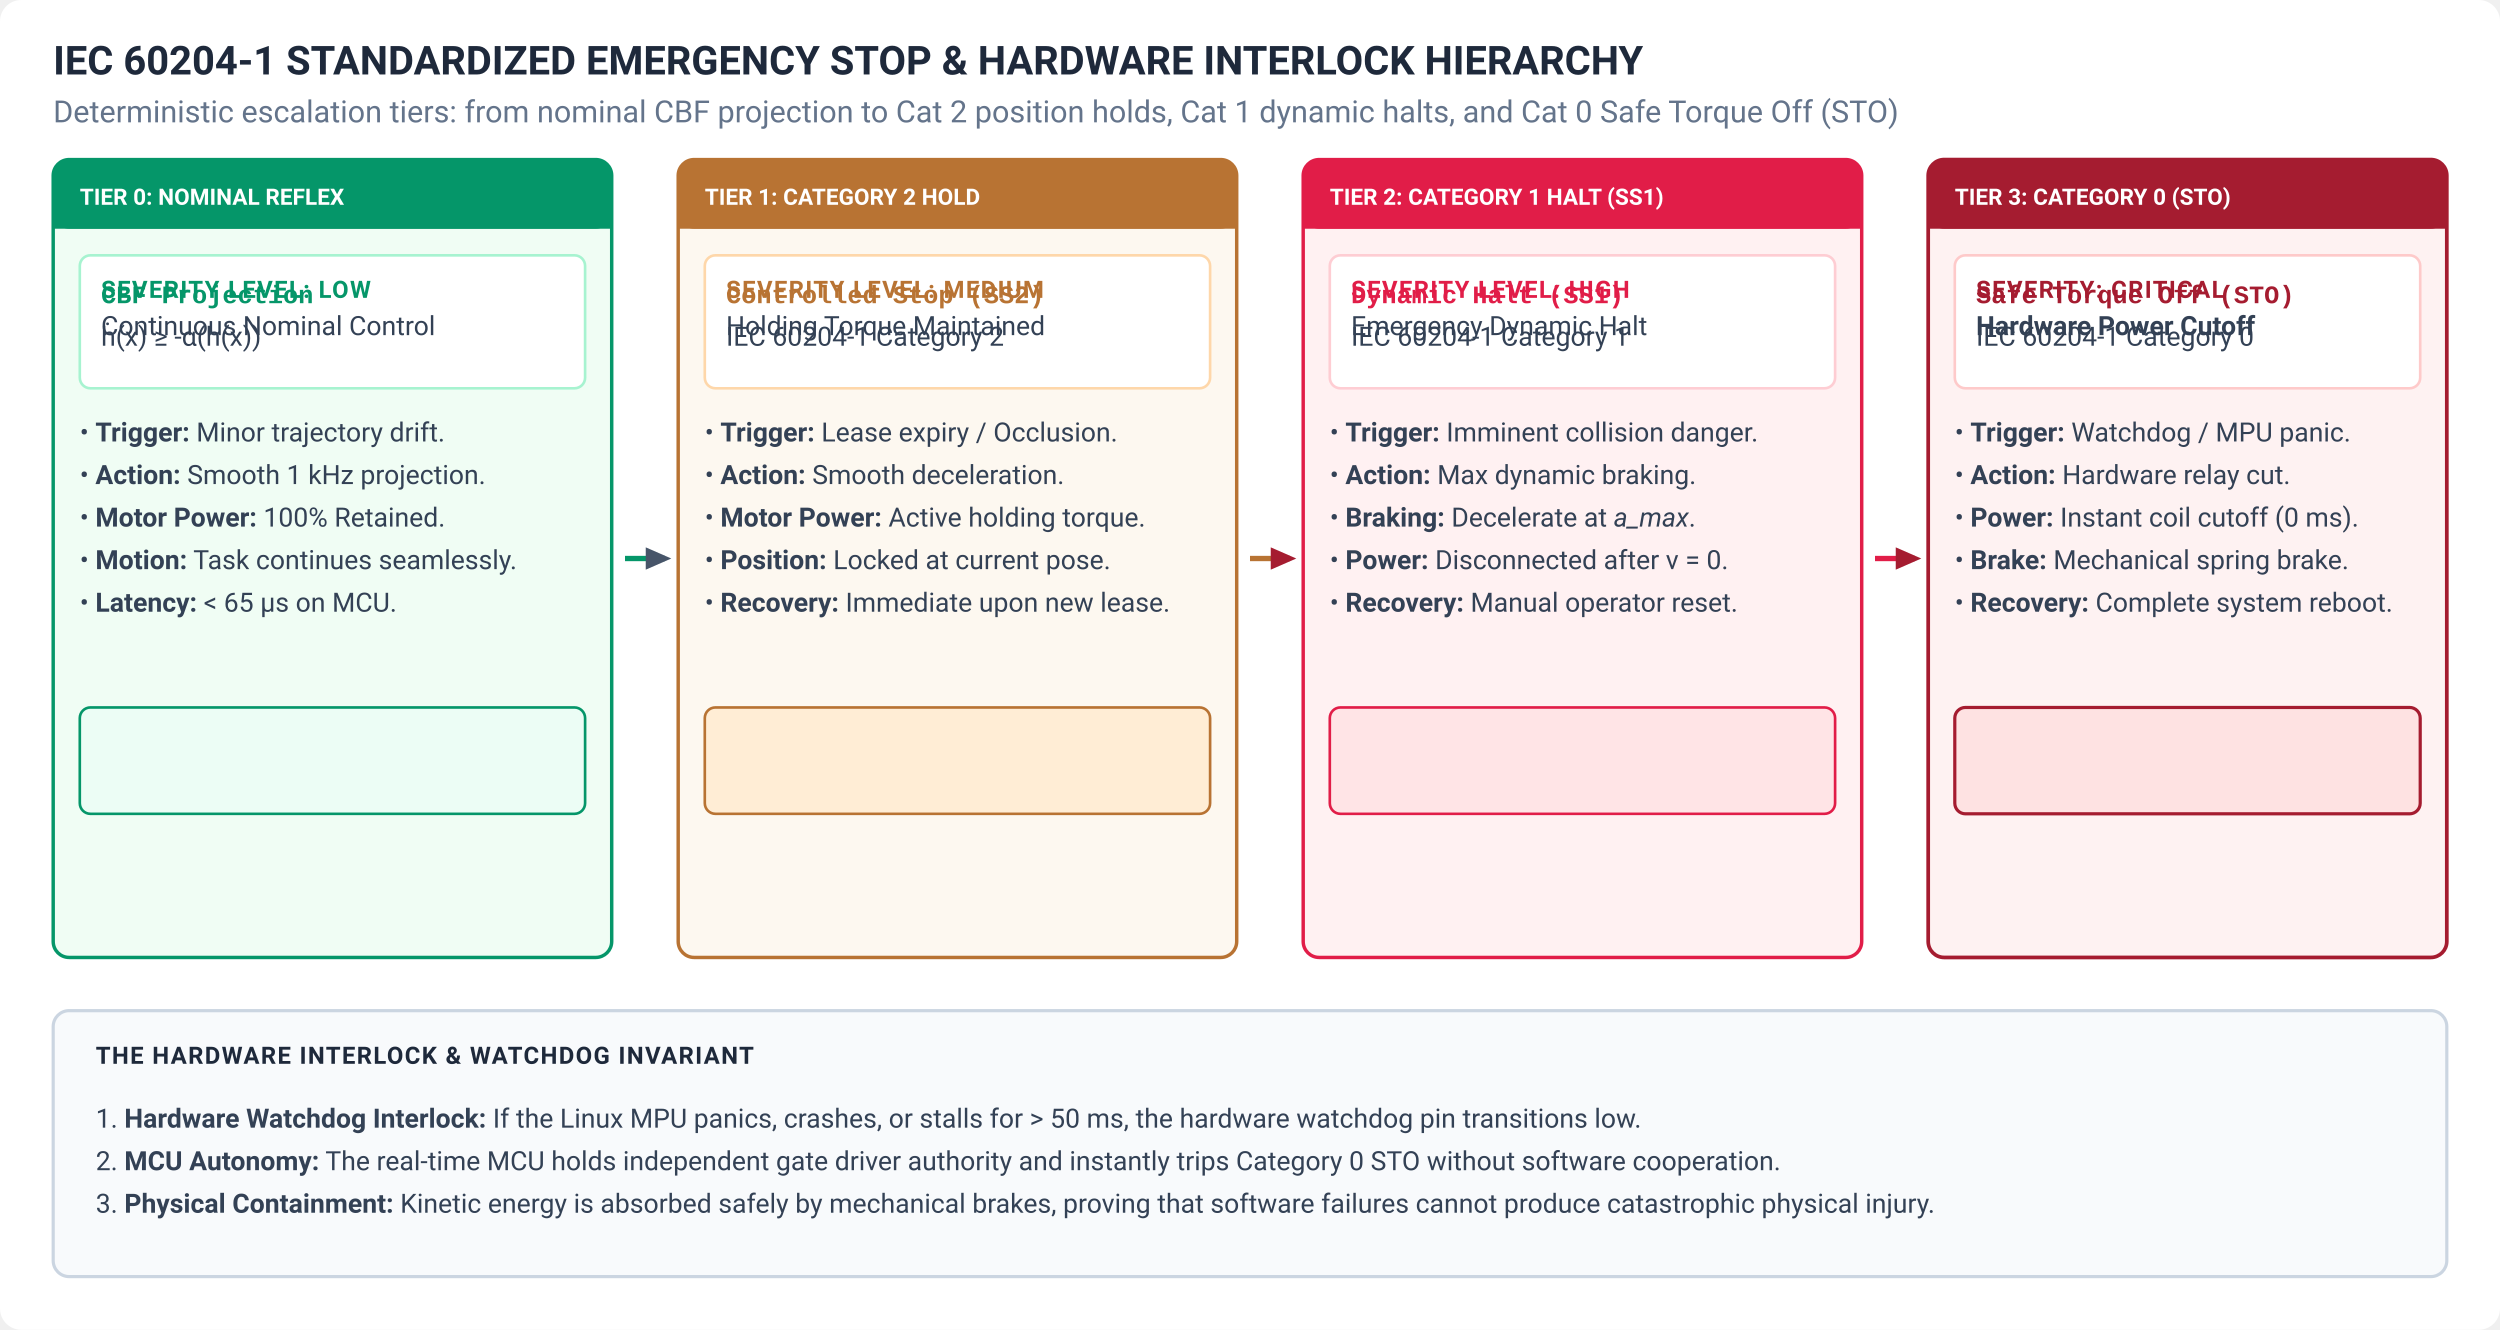
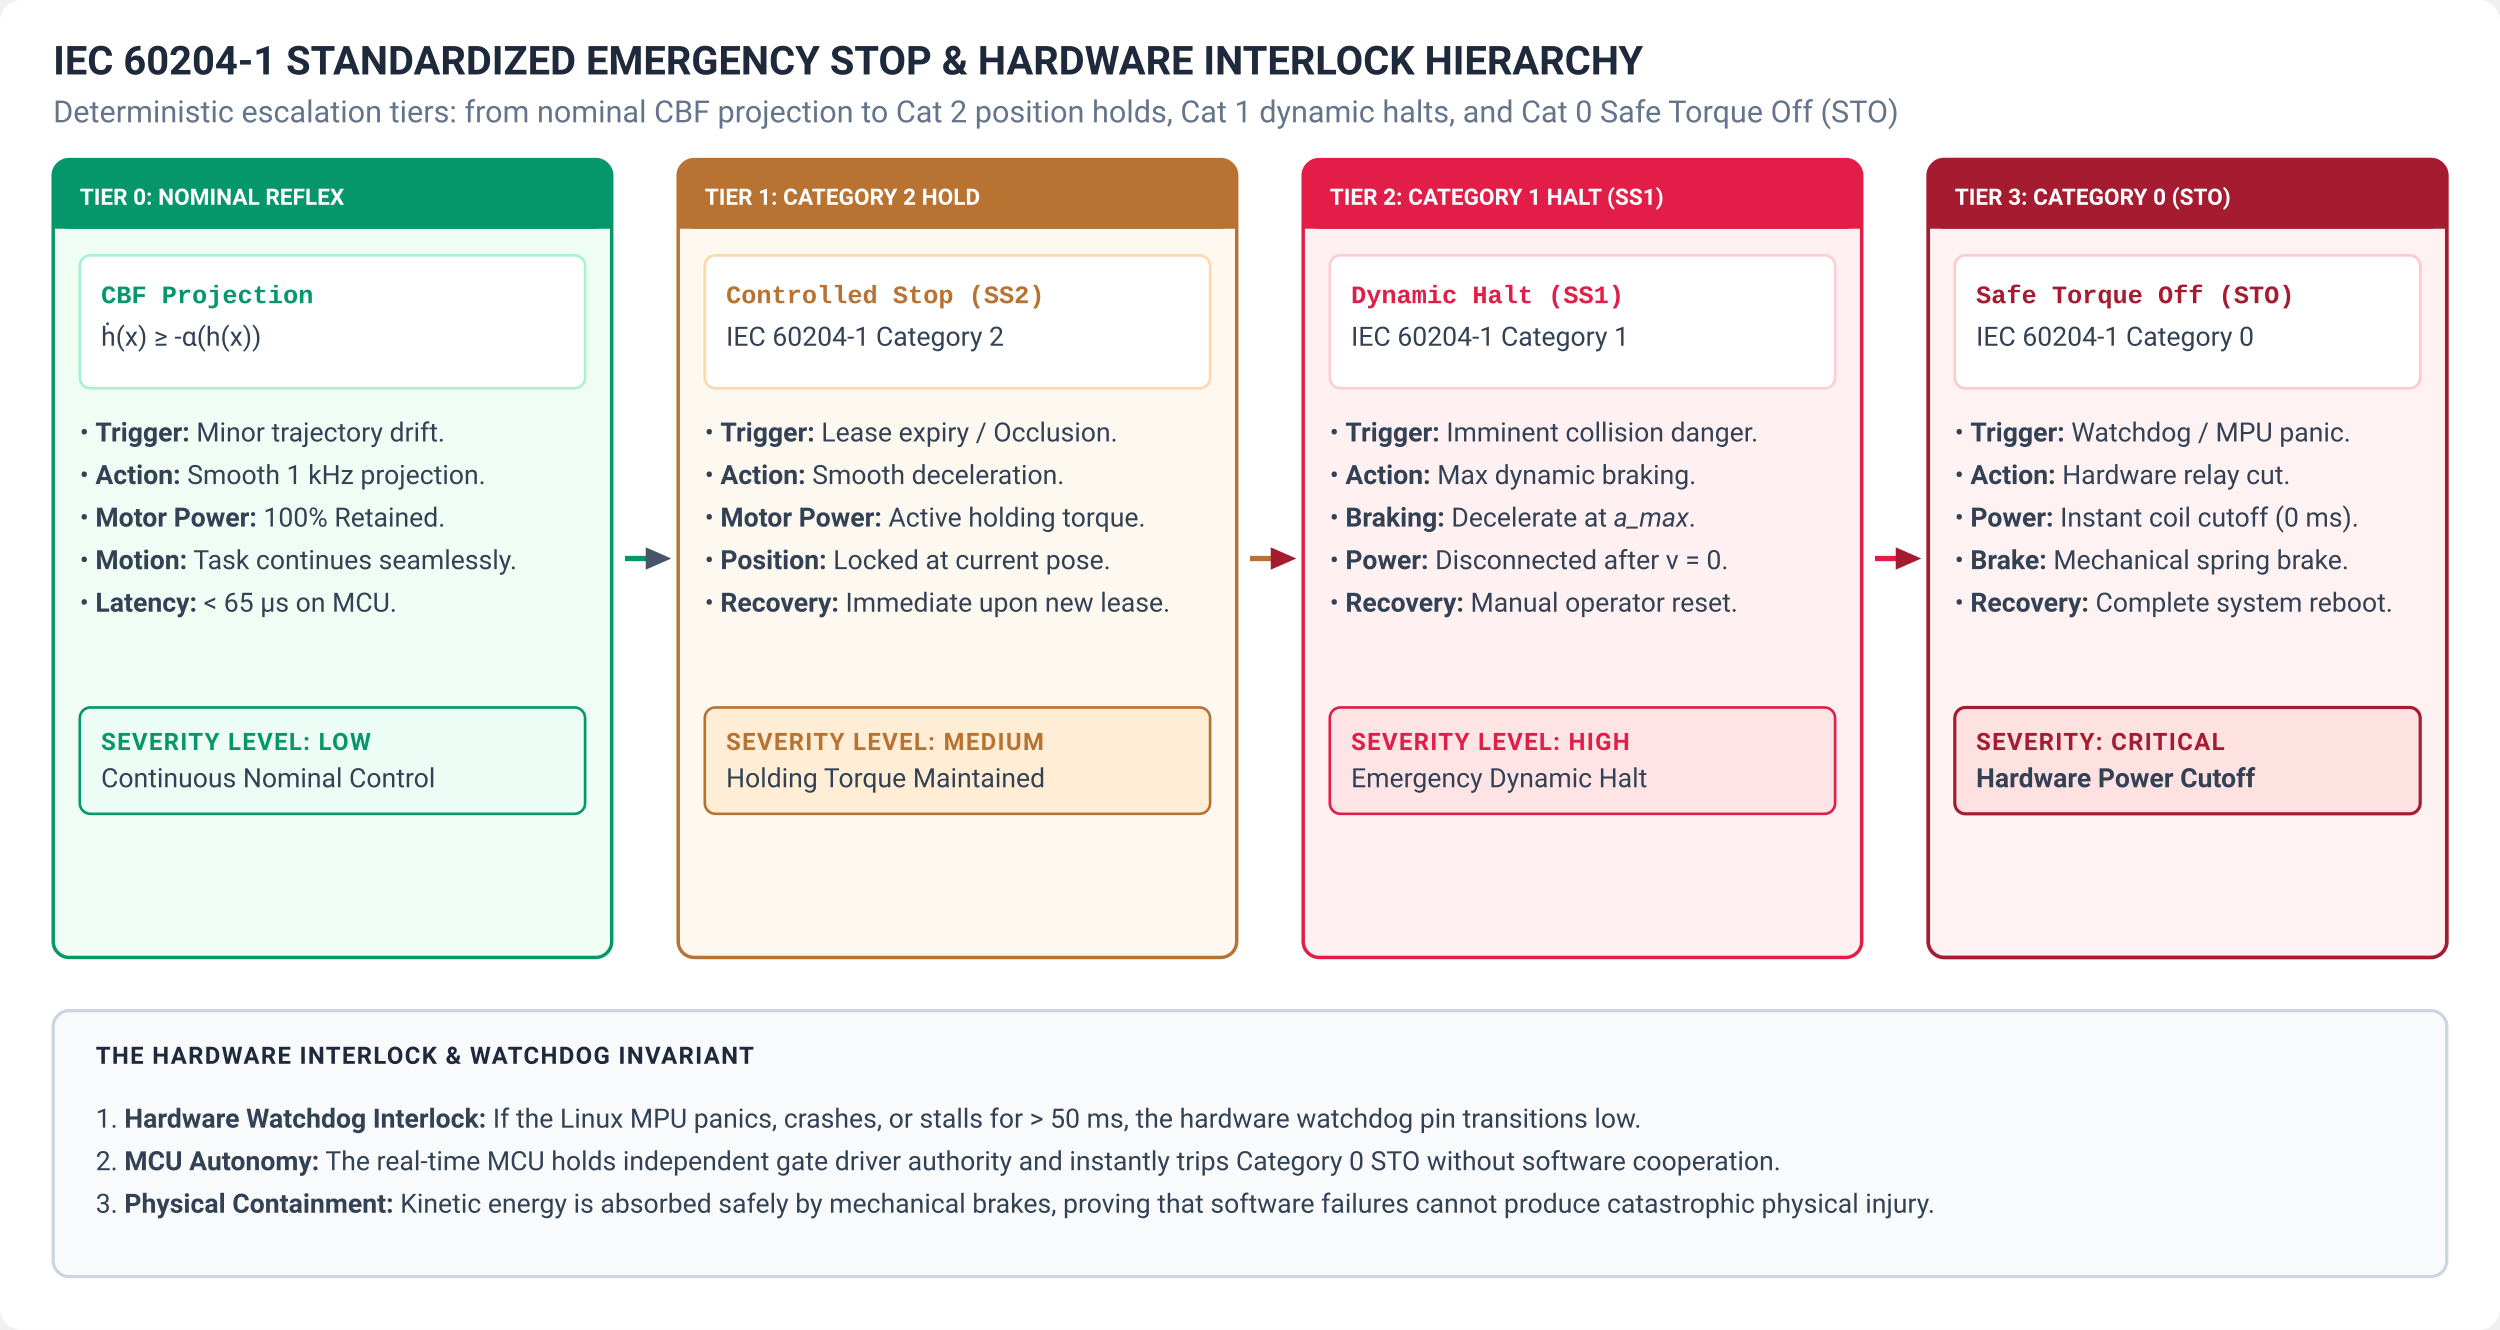
<svg xmlns="http://www.w3.org/2000/svg" viewBox="0 0 940 500" width="100%" height="100%">
  <defs>
    <style>
      .title { font-family: -apple-system, BlinkMacSystemFont, "Segoe UI", Roboto, Helvetica, Arial, sans-serif; font-size: 15px; font-weight: 700; fill: #1E293B; }
      .subtitle { font-family: -apple-system, BlinkMacSystemFont, "Segoe UI", Roboto, Helvetica, Arial, sans-serif; font-size: 11.5px; fill: #64748B; }
      .box-title { font-family: -apple-system, BlinkMacSystemFont, "Segoe UI", Roboto, Helvetica, Arial, sans-serif; font-size: 12px; font-weight: 700; }
      .body-txt { font-family: -apple-system, BlinkMacSystemFont, "Segoe UI", Roboto, Helvetica, Arial, sans-serif; font-size: 10px; fill: #334155; line-height: 1.4; }
      .mono-txt { font-family: "SFMono-Regular", Menlo, Monaco, Consolas, "Liberation Mono", "Courier New", monospace; font-size: 9.5px; }
      .badge-txt { font-family: -apple-system, BlinkMacSystemFont, "Segoe UI", Roboto, Helvetica, Arial, sans-serif; font-size: 9px; font-weight: 700; text-transform: uppercase; letter-spacing: 0.5px; }
      .tag-txt { font-family: -apple-system, BlinkMacSystemFont, "Segoe UI", Roboto, Helvetica, Arial, sans-serif; font-size: 8.5px; font-weight: 700; }
    </style>
    <marker id="arr-axis" viewBox="0 0 10 10" refX="6" refY="5" markerWidth="6" markerHeight="6" orient="auto-start-reverse">
      <path d="M 0 1.5 L 8 5 L 0 8.5 z" fill="#475569" />
    </marker>
    <marker id="arr-crimson" viewBox="0 0 10 10" refX="6" refY="5" markerWidth="6" markerHeight="6" orient="auto-start-reverse">
      <path d="M 0 1.5 L 8 5 L 0 8.5 z" fill="#A51C30" />
    </marker>
  </defs>
  <rect width="940" height="500" fill="#FFFFFF" rx="8" />
  <text class="title" x="20" y="28">IEC 60204-1 STANDARDIZED EMERGENCY STOP &amp; HARDWARE INTERLOCK HIERARCHY</text>
  <text class="subtitle" x="20" y="46">Deterministic escalation tiers: from nominal CBF projection to Cat 2 position holds, Cat 1 dynamic halts, and Cat 0 Safe Torque Off (STO)</text>
  <g transform="translate(20, 60)">
    <g transform="translate(0, 0)">
      <rect width="210" height="300" rx="6" fill="#F0FDF4" stroke="#059669" stroke-width="1.3" />
      <rect x="0" y="0" width="210" height="26" rx="6" fill="#059669" />
      <rect x="0" y="20" width="210" height="6" fill="#059669" />
      <text class="tag-txt" x="10" y="17" fill="#FFFFFF">TIER 0: NOMINAL REFLEX</text>
      <g transform="translate(10, 36)">
        <rect width="190" height="50" rx="4" fill="#FFFFFF" stroke="#A7F3D0" stroke-width="1" />
        <text class="mono-txt" x="8" y="18" fill="#059669" font-weight="700">CBF Projection</text>
        <text class="body-txt" x="8" y="34">ḣ(x) ≥ -α(h(x))</text>
        <text class="body-txt" x="0" y="70">
          <tspan x="0" dy="0">• <tspan font-weight="700">Trigger:</tspan> Minor trajectory drift.</tspan>
          <tspan x="0" dy="16">• <tspan font-weight="700">Action:</tspan> Smooth 1 kHz projection.</tspan>
          <tspan x="0" dy="16">• <tspan font-weight="700">Motor Power:</tspan> 100% Retained.</tspan>
          <tspan x="0" dy="16">• <tspan font-weight="700">Motion:</tspan> Task continues seamlessly.</tspan>
          <tspan x="0" dy="16">• <tspan font-weight="700">Latency:</tspan> &lt; 65 μs on MCU.</tspan>
        </text>
-         <rect y="170" width="190" height="40" rx="4" fill="#ECFDF5" stroke="#059669" stroke-width="1" />
-         <text class="badge-txt" x="8" y="16" fill="#059669">SEVERITY LEVEL: LOW</text>
-         <text class="body-txt" x="8" y="30" fill="#059669">Continuous Nominal Control</text>
+         <g transform="translate(0, 170)">
+           <rect width="190" height="40" rx="4" fill="#ECFDF5" stroke="#059669" stroke-width="1" />
+           <text class="badge-txt" x="8" y="16" fill="#059669">SEVERITY LEVEL: LOW</text>
+           <text class="body-txt" x="8" y="30" fill="#059669">Continuous Nominal Control</text>
+         </g>
      </g>
    </g>
    <line x1="215" y1="150" x2="230" y2="150" stroke="#059669" stroke-width="2" marker-end="url(#arr-axis)" />
    <g transform="translate(235, 0)">
      <rect width="210" height="300" rx="6" fill="#FDF8F0" stroke="#B87333" stroke-width="1.3" />
      <rect x="0" y="0" width="210" height="26" rx="6" fill="#B87333" />
      <rect x="0" y="20" width="210" height="6" fill="#B87333" />
      <text class="tag-txt" x="10" y="17" fill="#FFFFFF">TIER 1: CATEGORY 2 HOLD</text>
      <g transform="translate(10, 36)">
        <rect width="190" height="50" rx="4" fill="#FFFFFF" stroke="#FED7AA" stroke-width="1" />
        <text class="mono-txt" x="8" y="18" fill="#B87333" font-weight="700">Controlled Stop (SS2)</text>
        <text class="body-txt" x="8" y="34">IEC 60204-1 Category 2</text>
        <text class="body-txt" x="0" y="70">
          <tspan x="0" dy="0">• <tspan font-weight="700">Trigger:</tspan> Lease expiry / Occlusion.</tspan>
          <tspan x="0" dy="16">• <tspan font-weight="700">Action:</tspan> Smooth deceleration.</tspan>
          <tspan x="0" dy="16">• <tspan font-weight="700">Motor Power:</tspan> Active holding torque.</tspan>
          <tspan x="0" dy="16">• <tspan font-weight="700">Position:</tspan> Locked at current pose.</tspan>
          <tspan x="0" dy="16">• <tspan font-weight="700">Recovery:</tspan> Immediate upon new lease.</tspan>
        </text>
-         <rect y="170" width="190" height="40" rx="4" fill="#FFEDD5" stroke="#B87333" stroke-width="1" />
-         <text class="badge-txt" x="8" y="16" fill="#B87333">SEVERITY LEVEL: MEDIUM</text>
-         <text class="body-txt" x="8" y="30" fill="#B87333">Holding Torque Maintained</text>
+         <g transform="translate(0, 170)">
+           <rect width="190" height="40" rx="4" fill="#FFEDD5" stroke="#B87333" stroke-width="1" />
+           <text class="badge-txt" x="8" y="16" fill="#B87333">SEVERITY LEVEL: MEDIUM</text>
+           <text class="body-txt" x="8" y="30" fill="#B87333">Holding Torque Maintained</text>
+         </g>
      </g>
    </g>
    <line x1="450" y1="150" x2="465" y2="150" stroke="#B87333" stroke-width="2" marker-end="url(#arr-crimson)" />
    <g transform="translate(470, 0)">
      <rect width="210" height="300" rx="6" fill="#FFF1F2" stroke="#E11D48" stroke-width="1.3" />
      <rect x="0" y="0" width="210" height="26" rx="6" fill="#E11D48" />
      <rect x="0" y="20" width="210" height="6" fill="#E11D48" />
      <text class="tag-txt" x="10" y="17" fill="#FFFFFF">TIER 2: CATEGORY 1 HALT (SS1)</text>
      <g transform="translate(10, 36)">
        <rect width="190" height="50" rx="4" fill="#FFFFFF" stroke="#FECDD3" stroke-width="1" />
        <text class="mono-txt" x="8" y="18" fill="#E11D48" font-weight="700">Dynamic Halt (SS1)</text>
        <text class="body-txt" x="8" y="34">IEC 60204-1 Category 1</text>
        <text class="body-txt" x="0" y="70">
          <tspan x="0" dy="0">• <tspan font-weight="700">Trigger:</tspan> Imminent collision danger.</tspan>
          <tspan x="0" dy="16">• <tspan font-weight="700">Action:</tspan> Max dynamic braking.</tspan>
          <tspan x="0" dy="16">• <tspan font-weight="700">Braking:</tspan> Decelerate at <tspan font-style="italic">a_max</tspan>.</tspan>
          <tspan x="0" dy="16">• <tspan font-weight="700">Power:</tspan> Disconnected after v = 0.</tspan>
          <tspan x="0" dy="16">• <tspan font-weight="700">Recovery:</tspan> Manual operator reset.</tspan>
        </text>
-         <rect y="170" width="190" height="40" rx="4" fill="#FFE4E6" stroke="#E11D48" stroke-width="1" />
-         <text class="badge-txt" x="8" y="16" fill="#E11D48">SEVERITY LEVEL: HIGH</text>
-         <text class="body-txt" x="8" y="30" fill="#E11D48">Emergency Dynamic Halt</text>
+         <g transform="translate(0, 170)">
+           <rect width="190" height="40" rx="4" fill="#FFE4E6" stroke="#E11D48" stroke-width="1" />
+           <text class="badge-txt" x="8" y="16" fill="#E11D48">SEVERITY LEVEL: HIGH</text>
+           <text class="body-txt" x="8" y="30" fill="#E11D48">Emergency Dynamic Halt</text>
+         </g>
      </g>
    </g>
    <line x1="685" y1="150" x2="700" y2="150" stroke="#E11D48" stroke-width="2" marker-end="url(#arr-crimson)" />
    <g transform="translate(705, 0)">
      <rect width="195" height="300" rx="6" fill="#FEF2F2" stroke="#A51C30" stroke-width="1.4" />
      <rect x="0" y="0" width="195" height="26" rx="6" fill="#A51C30" />
      <rect x="0" y="20" width="195" height="6" fill="#A51C30" />
      <text class="tag-txt" x="10" y="17" fill="#FFFFFF">TIER 3: CATEGORY 0 (STO)</text>
      <g transform="translate(10, 36)">
        <rect width="175" height="50" rx="4" fill="#FFFFFF" stroke="#FECACA" stroke-width="1" />
        <text class="mono-txt" x="8" y="18" fill="#A51C30" font-weight="700">Safe Torque Off (STO)</text>
        <text class="body-txt" x="8" y="34">IEC 60204-1 Category 0</text>
        <text class="body-txt" x="0" y="70">
          <tspan x="0" dy="0">• <tspan font-weight="700">Trigger:</tspan> Watchdog / MPU panic.</tspan>
          <tspan x="0" dy="16">• <tspan font-weight="700">Action:</tspan> Hardware relay cut.</tspan>
          <tspan x="0" dy="16">• <tspan font-weight="700">Power:</tspan> Instant coil cutoff (0 ms).</tspan>
          <tspan x="0" dy="16">• <tspan font-weight="700">Brake:</tspan> Mechanical spring brake.</tspan>
          <tspan x="0" dy="16">• <tspan font-weight="700">Recovery:</tspan> Complete system reboot.</tspan>
        </text>
-         <rect y="170" width="175" height="40" rx="4" fill="#FEE2E2" stroke="#A51C30" stroke-width="1.2" />
-         <text class="badge-txt" x="8" y="16" fill="#A51C30">SEVERITY: CRITICAL</text>
-         <text class="body-txt" x="8" y="30" font-weight="700" fill="#A51C30">Hardware Power Cutoff</text>
+         <g transform="translate(0, 170)">
+           <rect width="175" height="40" rx="4" fill="#FEE2E2" stroke="#A51C30" stroke-width="1.2" />
+           <text class="badge-txt" x="8" y="16" fill="#A51C30">SEVERITY: CRITICAL</text>
+           <text class="body-txt" x="8" y="30" font-weight="700" fill="#A51C30">Hardware Power Cutoff</text>
+         </g>
      </g>
    </g>
  </g>
  <g transform="translate(20, 380)">
    <rect width="900" height="100" rx="6" fill="#F8FAFC" stroke="#CBD5E1" stroke-width="1.2" />
    <text class="badge-txt" x="16" y="20" fill="#1E293B">THE HARDWARE INTERLOCK &amp; WATCHDOG INVARIANT</text>
    <g transform="translate(16, 32)">
      <text class="body-txt" x="0" y="12">
        <tspan x="0" dy="0">1. <tspan font-weight="700">Hardware Watchdog Interlock:</tspan> If the Linux MPU panics, crashes, or stalls for &gt; 50 ms, the hardware watchdog pin transitions low.</tspan>
        <tspan x="0" dy="16">2. <tspan font-weight="700">MCU Autonomy:</tspan> The real-time MCU holds independent gate driver authority and instantly trips Category 0 STO without software cooperation.</tspan>
        <tspan x="0" dy="16">3. <tspan font-weight="700">Physical Containment:</tspan> Kinetic energy is absorbed safely by mechanical brakes, proving that software failures cannot produce catastrophic physical injury.</tspan>
      </text>
    </g>
  </g>
</svg>
